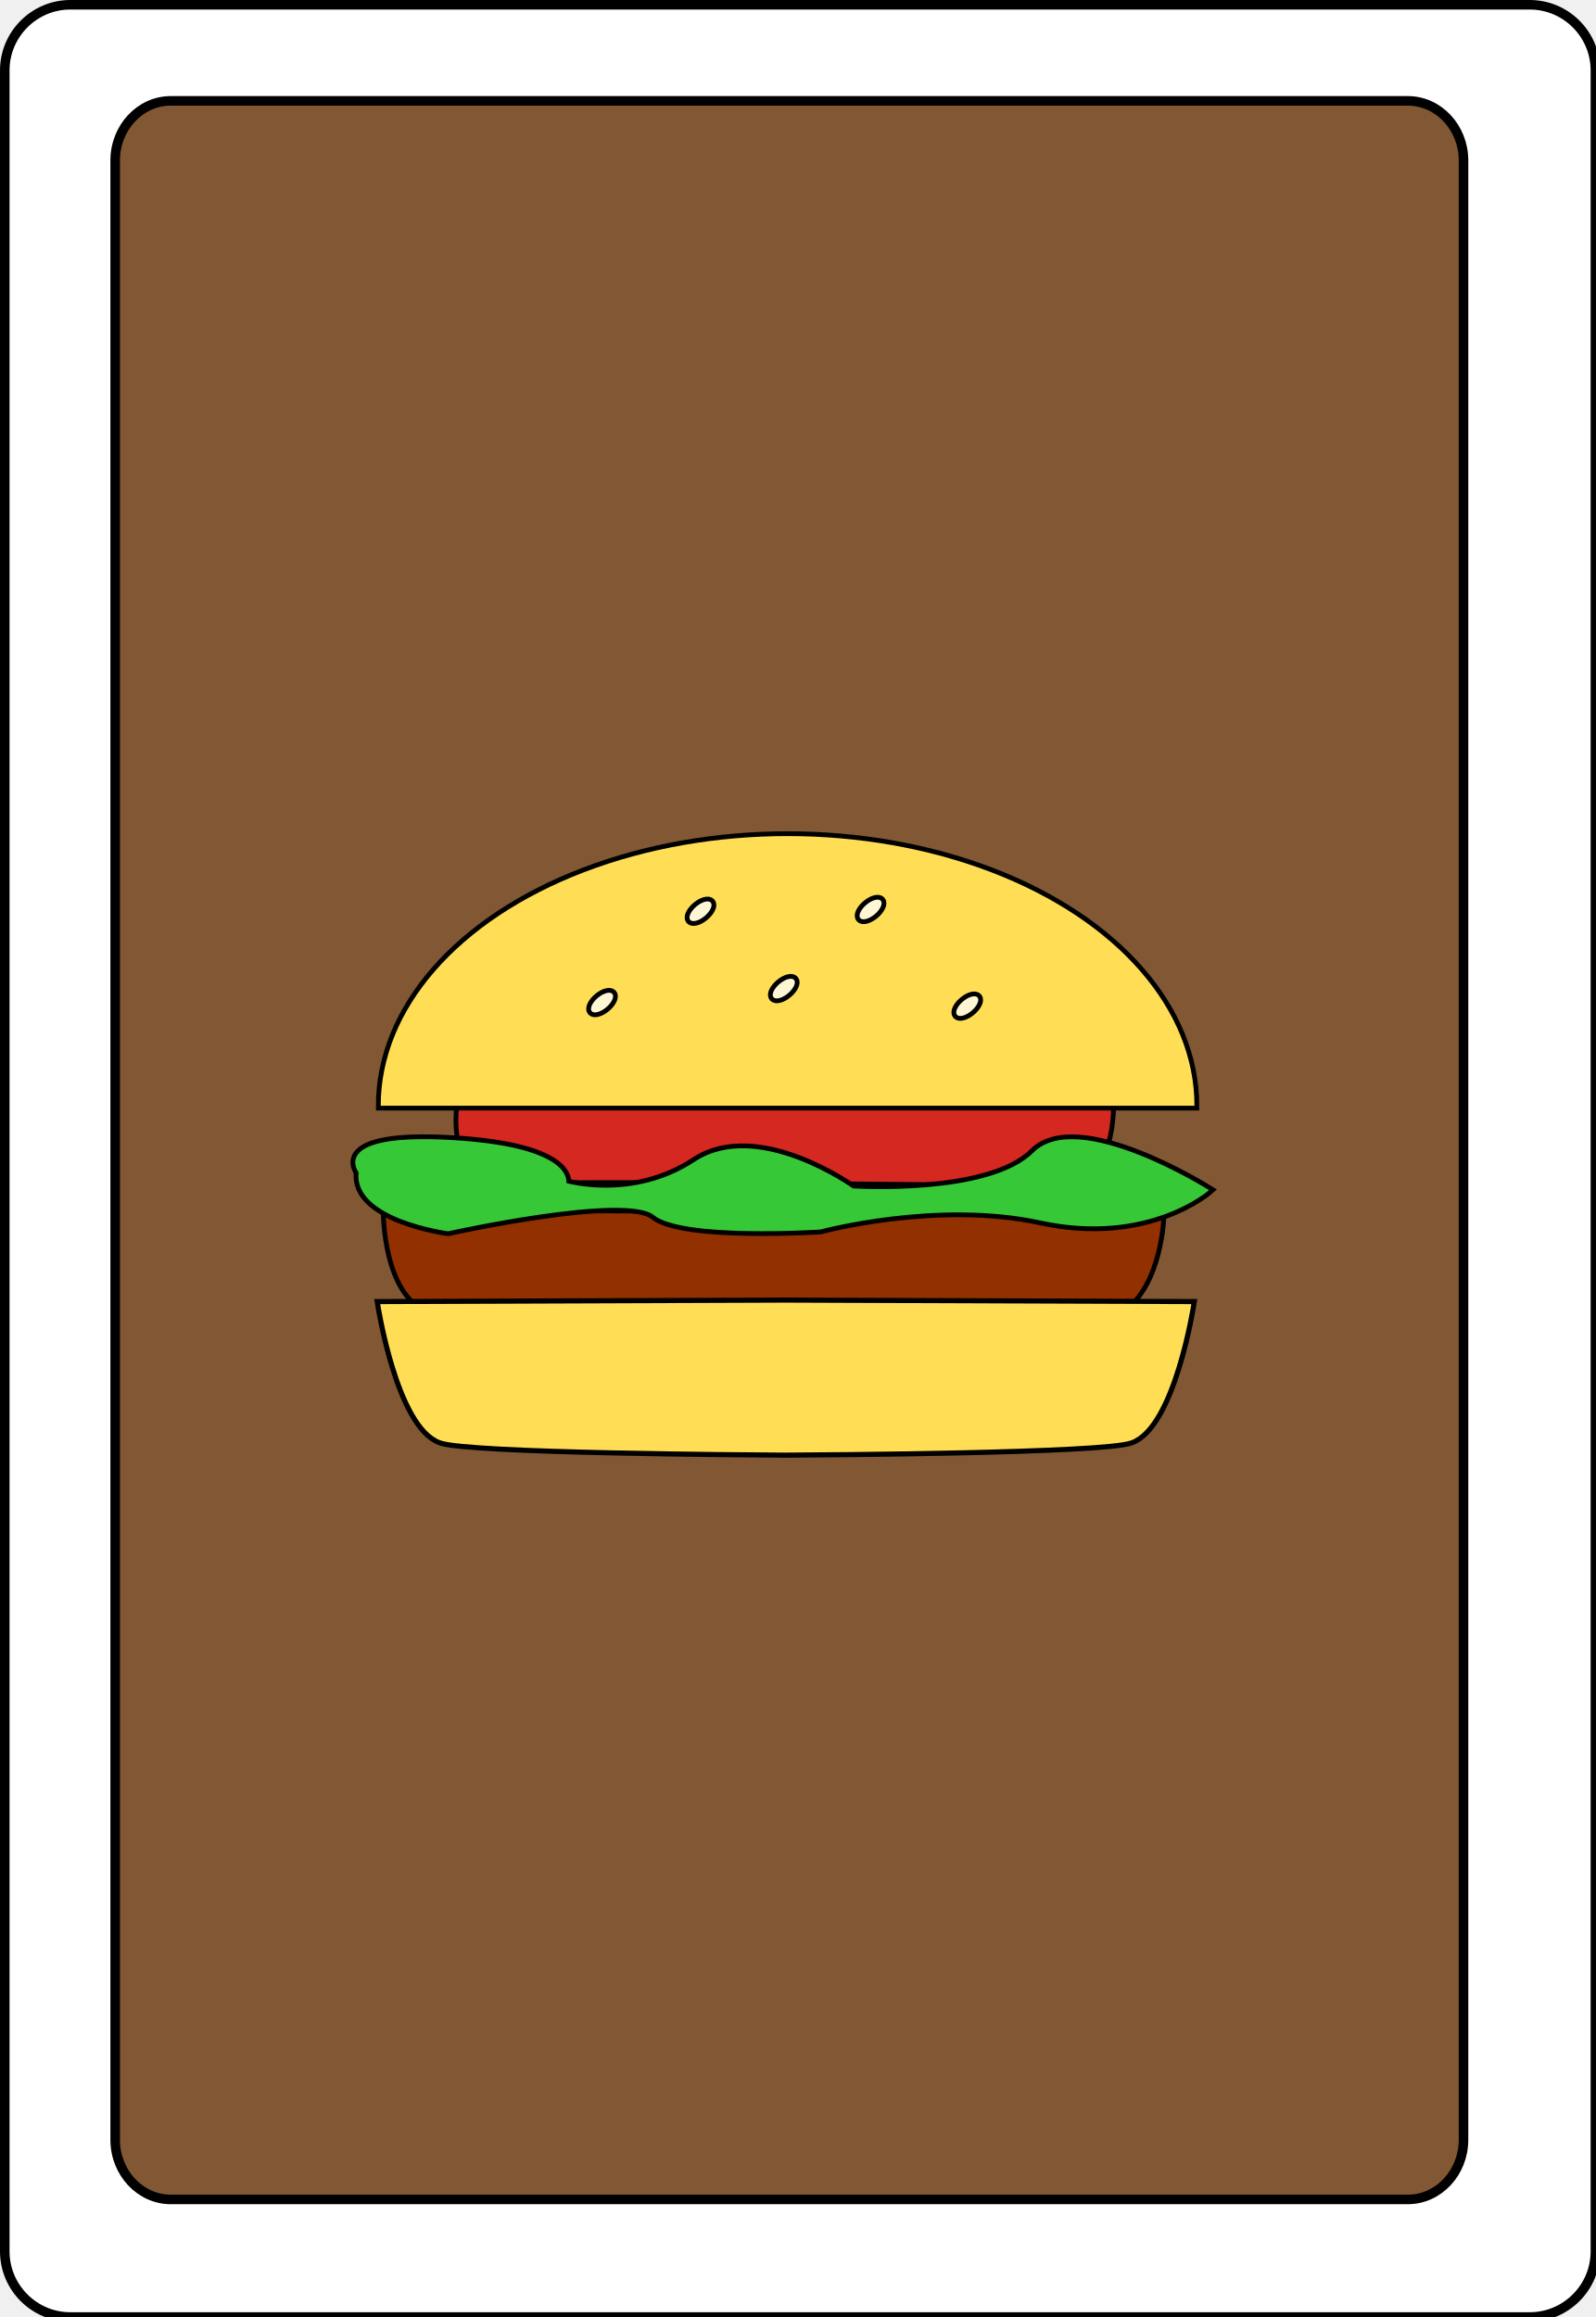
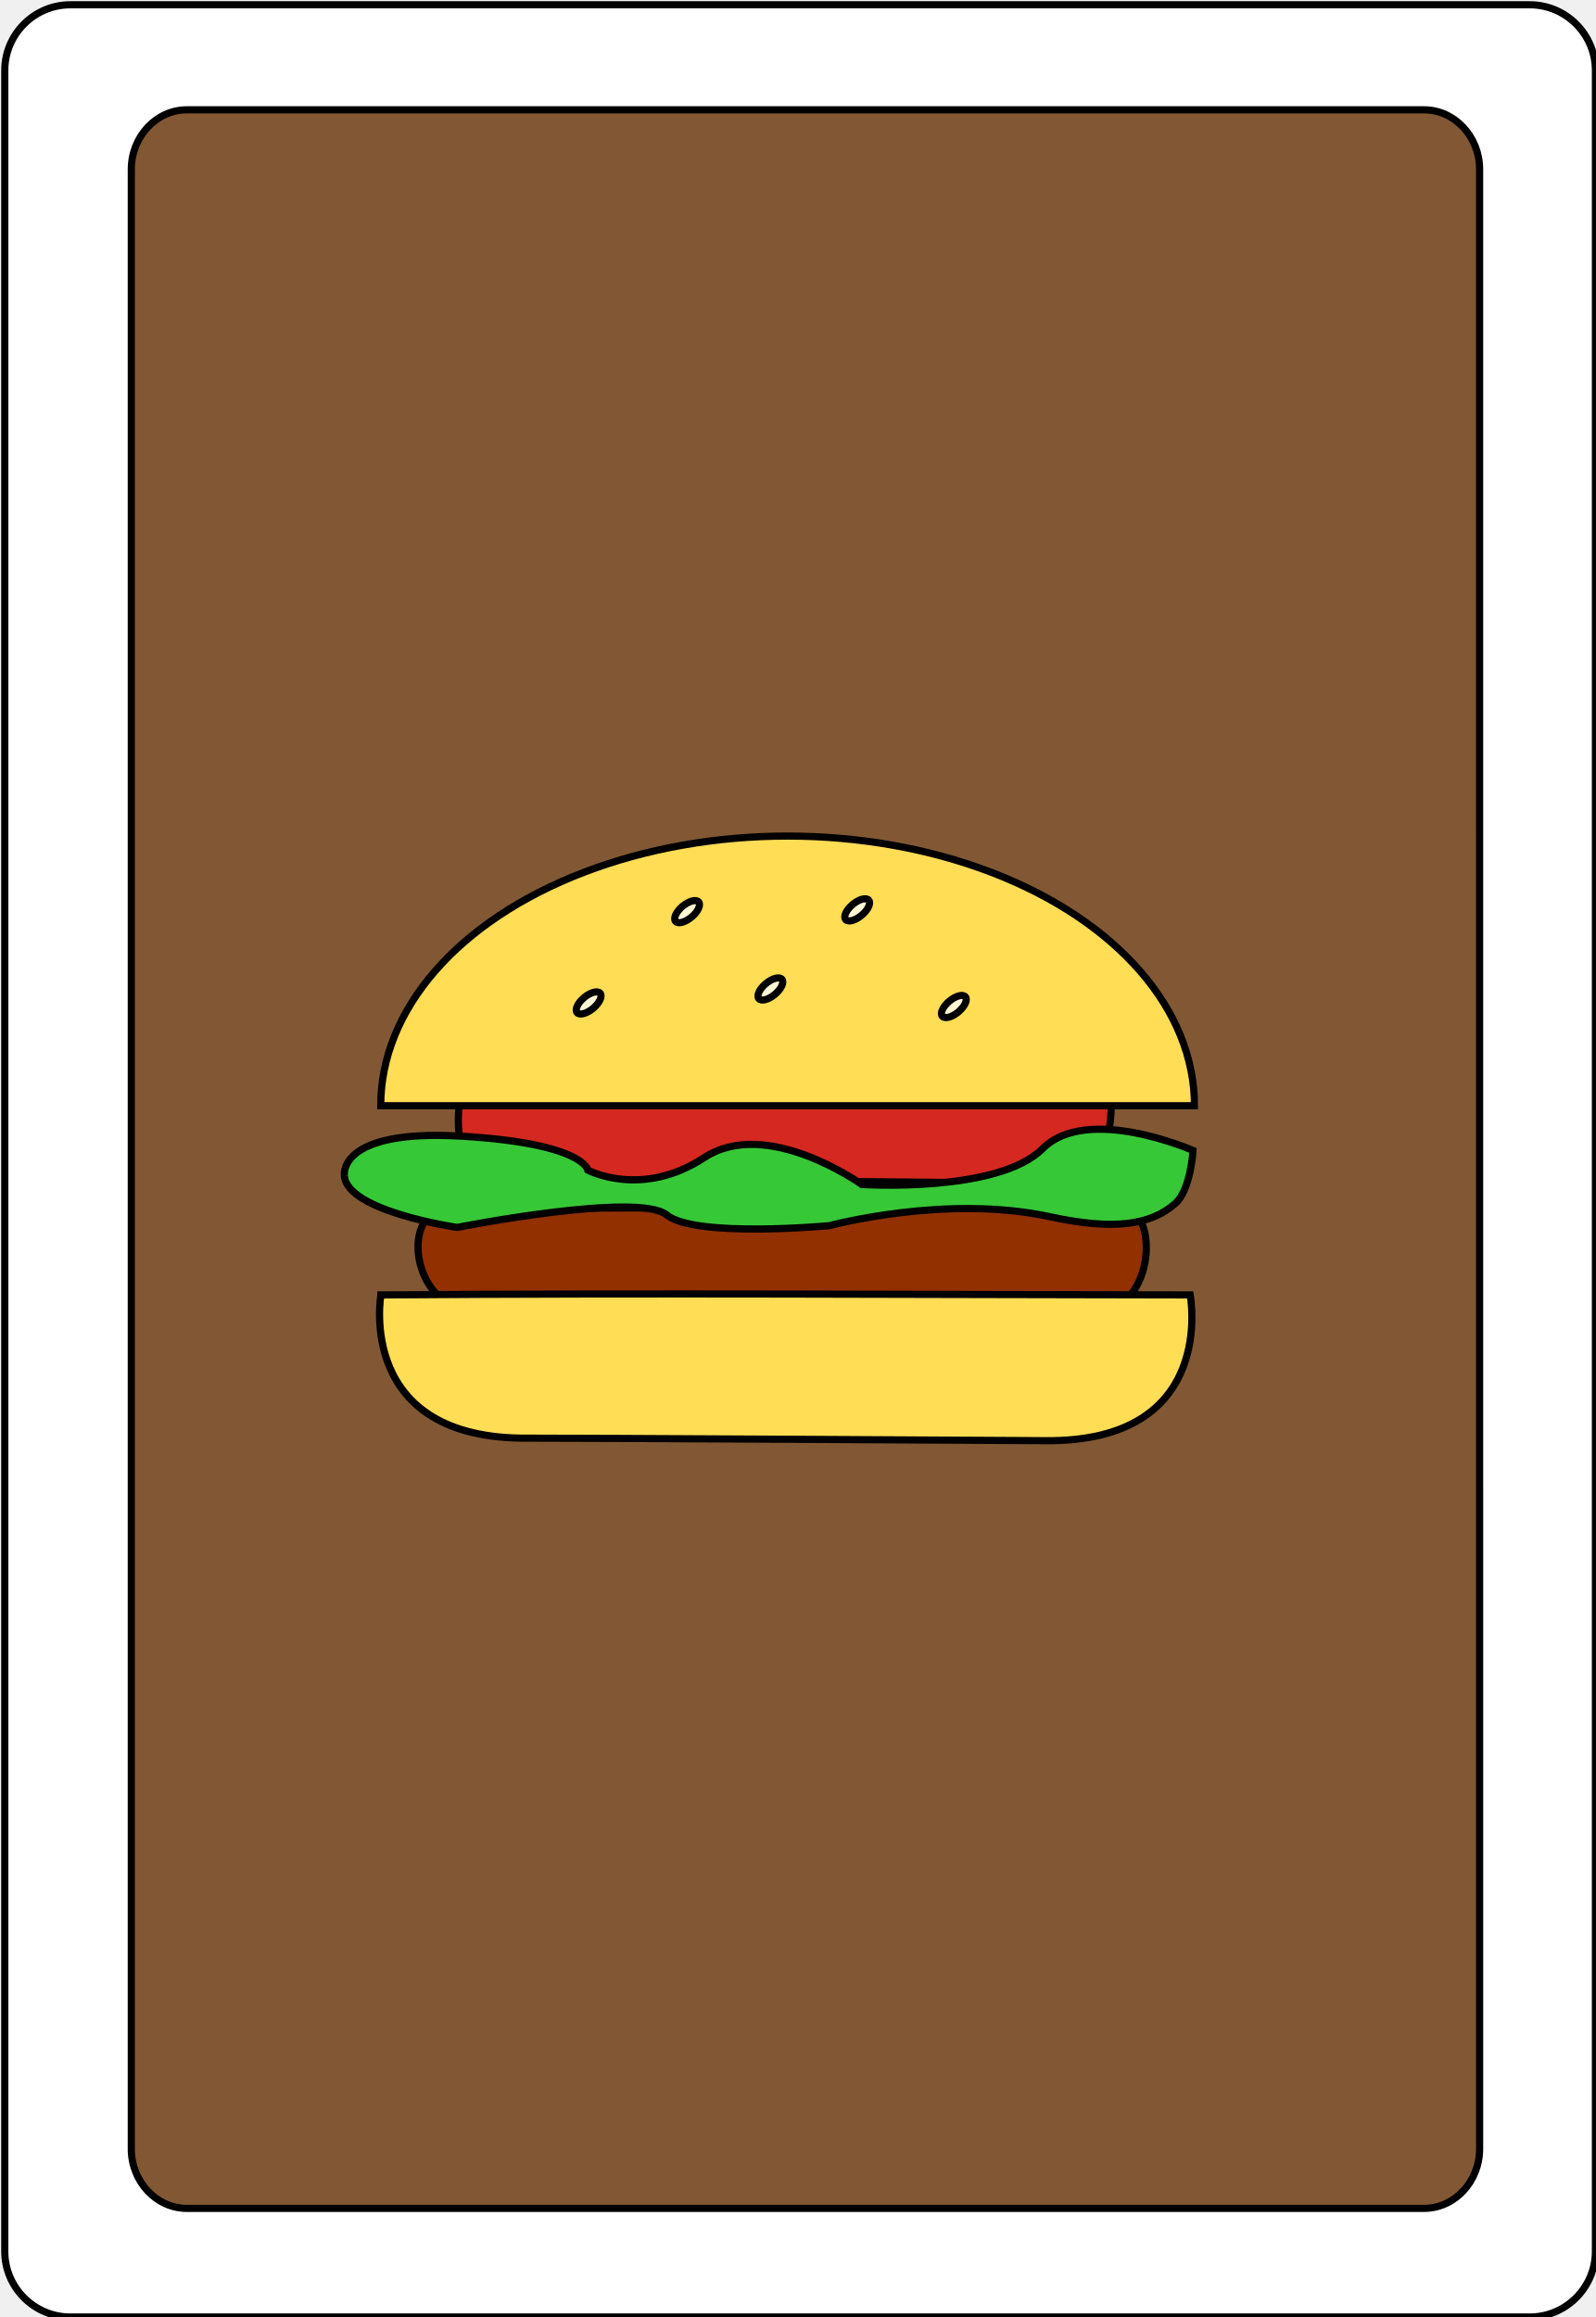
<svg xmlns="http://www.w3.org/2000/svg" width="167.087pt" height="242.667pt" viewBox="0 0 167.087 242.667" xml:space="preserve" id="svg2" version="1.1">
  <defs id="defs41" />
-   <path style="clip-rule:nonzero;fill:#ffffff;fill-rule:nonzero;stroke:#000000;stroke-width:1;stroke-miterlimit:4;stroke-dasharray:none" d="m 167.087,235.798 c 0,3.777 -3.087,6.869 -6.871,6.869 H 7.361 C 3.586,242.667 0.5,239.575 0.5,235.798 V 7.37 C 0.5,3.593 3.586,0.5 7.361,0.5 h 152.855 c 3.784,0 6.871,3.093 6.871,6.87 z" id="path5-2" />
-   <path style="clip-rule:nonzero;fill:#815833;fill-opacity:1;fill-rule:nonzero;stroke:#000000;stroke-width:1;stroke-miterlimit:4;stroke-dasharray:none" d="m 153.273,224.119 c 0,3.428 -2.617,6.234 -5.824,6.234 H 17.879 c -3.2,0 -5.816,-2.806 -5.816,-6.234 V 16.799 c 0,-3.428 2.616,-6.235 5.816,-6.235 H 147.449 c 3.208,0 5.824,2.807 5.824,6.235 z" id="path5-2-1" />
-   <path style="fill:#d52820;fill-opacity:1;stroke:#000000;stroke-width:1;stroke-dasharray:none;paint-order:stroke fill markers" d="m 48.194,115.072 c 0,0 -1.797,9.038 5.552,8.66 7.349,-0.379 56.793,0.237 56.793,0.237 0,0 5.933,1.041 5.853,-8.896" id="path5" />
-   <path style="fill:#923000;fill-opacity:1;stroke:#000000;stroke-width:1;stroke-dasharray:none;paint-order:stroke fill markers" d="m 40.39,127.003 c 0,0 0.002,8.472 4.558,10.2 4.557,1.728 69.414,1.955 72.455,0 4.074,-2.619 4.253,-9.937 4.253,-9.937 z" id="path7" />
-   <path style="fill:#37c837;stroke:#000000;stroke-width:1;stroke-dasharray:none;paint-order:stroke fill markers" d="m 37.555,122.771 c 0,0 -3.188,-4.125 9.75,-3.375 12.938,0.75 12,4.5 12,4.5 0,0 6.938,2.062 13.5,-2.25 6.562,-4.312 16.5,2.812 16.5,2.812 0,0 14.25,0.938 18.938,-3.75 4.688,-4.688 18.375,3.938 18.375,3.938 0,0 -6.375,5.625 -17.625,3.188 -10.911,-2.364 -23.063,0.938 -23.063,0.938 0,0 -14.437,0.938 -17.437,-1.5 -3,-2.438 -21.562,1.688 -21.562,1.688 0,0 -9.938,-1.312 -9.375,-6.188 z" id="path6" />
-   <path id="path10" style="fill:#ffdd55;stroke:#000000;stroke-width:1.071;paint-order:stroke fill markers" d="M 82.16 136.43 L 82.16 136.431 L 39.819 136.585 C 39.819 136.585 41.786 149.312 46.159 150.866 C 49.155 151.93 78.13 152.114 82.157 152.134 L 82.157 152.136 C 82.197 152.136 82.241 152.136 82.292 152.136 C 82.343 152.136 82.389 152.136 82.428 152.136 L 82.428 152.134 C 86.456 152.114 115.431 151.93 118.427 150.866 C 122.799 149.312 124.767 136.585 124.767 136.585 L 82.425 136.431 L 82.425 136.43 L 82.292 136.43 L 82.16 136.43 z " />
-   <path style="fill:#ffdd55;fill-opacity:1;stroke:#000000;stroke-width:1;stroke-dasharray:none;paint-order:stroke fill markers" id="path1" d="m 125.097,-115.808 a 42.612,28.244 0 0 1 -21.306,24.46 42.612,28.244 0 0 1 -42.612,-10e-7 42.612,28.244 0 0 1 -21.306,-24.46 h 42.612 z" transform="scale(1,-1)" />
-   <ellipse style="fill:#fff6d5;stroke:#000000;stroke-width:1;stroke-dasharray:none;paint-order:stroke fill markers" id="path8-8" cx="145.829" cy="-10.005" rx="0.656" ry="1.406" transform="rotate(50.05453)" />
-   <ellipse style="fill:#fff6d5;stroke:#000000;stroke-width:1;stroke-dasharray:none;paint-order:stroke fill markers" id="path8-2" cx="131.566" cy="-8.743" rx="0.656" ry="1.406" transform="rotate(50.05453)" />
-   <ellipse style="fill:#fff6d5;stroke:#000000;stroke-width:1;stroke-dasharray:none;paint-order:stroke fill markers" id="path8-5" cx="120.273" cy="5.033" rx="0.656" ry="1.406" transform="rotate(50.05453)" />
-   <ellipse style="fill:#fff6d5;stroke:#000000;stroke-width:1;stroke-dasharray:none;paint-order:stroke fill markers" id="path8" cx="132.083" cy="3.546" rx="0.656" ry="1.406" transform="rotate(50.05453)" />
-   <ellipse style="fill:#fff6d5;stroke:#000000;stroke-width:1;stroke-dasharray:none;paint-order:stroke fill markers" id="path8-9" cx="120.983" cy="19.079" rx="0.656" ry="1.406" transform="rotate(50.05453)" />
+   <path style="clip-rule:nonzero;fill:#ffffff;fill-rule:nonzero;stroke:#000000;stroke-width:0.75;stroke-miterlimit:4;stroke-dasharray:none" d="m 167.087,235.798 c 0,3.777 -3.087,6.869 -6.871,6.869 H 7.361 C 3.586,242.667 0.5,239.575 0.5,235.798 V 7.37 C 0.5,3.593 3.586,0.5 7.361,0.5 h 152.855 c 3.784,0 6.871,3.093 6.871,6.87 z" id="path5-2" />
+   <path style="clip-rule:nonzero;fill:#815833;fill-opacity:1;fill-rule:nonzero;stroke:#000000;stroke-width:0.75;stroke-miterlimit:4;stroke-dasharray:none" d="m 154.961,225.057 c 0,3.428 -2.617,6.234 -5.824,6.234 H 19.567 c -3.2,0 -5.816,-2.806 -5.816,-6.234 V 17.736 c 0,-3.428 2.616,-6.235 5.816,-6.235 H 149.136 c 3.208,0 5.824,2.807 5.824,6.235 z" id="path5-2-1" />
+   <path style="fill:#d52820;fill-opacity:1;stroke:#000000;stroke-width:0.75;stroke-dasharray:none;paint-order:normal" d="m 48.194,115.072 c 0,0 -1.797,9.038 5.552,8.66 7.349,-0.379 56.793,0.237 56.793,0.237 0,0 5.933,1.041 5.853,-8.896" id="path5" />
+   <path style="fill:#923000;fill-opacity:1;stroke:#000000;stroke-width:0.75;stroke-dasharray:none;paint-order:normal" d="m 46.674,126.678 c -4.306,0.286 -3.609,8.294 0.779,10.024 4.388,1.73 66.841,1.957 69.77,0 3.923,-2.622 3.541,-10.216 0.265,-10.214 -3.865,0.001 -66.882,-0.071 -70.813,0.19 z" id="path7" />
+   <path style="fill:#ffdd55;fill-opacity:1;stroke:#000000;stroke-width:0.75;stroke-dasharray:none;paint-order:normal" id="path1" d="m 125.097,-115.808 a 42.612,28.244 0 0 1 -21.306,24.46 42.612,28.244 0 0 1 -42.612,-10e-7 42.612,28.244 0 0 1 -21.306,-24.46 h 42.612 z" transform="scale(1,-1)" />
+   <ellipse style="fill:#fff6d5;stroke:#000000;stroke-width:0.75;stroke-dasharray:none;paint-order:normal" id="path8-8" cx="144.958" cy="-8.903" rx="0.736" ry="1.578" transform="rotate(50.05453)" />
+   <ellipse style="fill:#fff6d5;stroke:#000000;stroke-width:0.75;stroke-dasharray:none;paint-order:normal" id="path8-2" cx="130.695" cy="-7.641" rx="0.736" ry="1.578" transform="rotate(50.05453)" />
+   <ellipse style="fill:#fff6d5;stroke:#000000;stroke-width:0.75;stroke-dasharray:none;paint-order:normal" id="path8-5" cx="119.402" cy="6.135" rx="0.736" ry="1.578" transform="rotate(50.05453)" />
+   <ellipse style="fill:#fff6d5;stroke:#000000;stroke-width:0.75;stroke-dasharray:none;paint-order:normal" id="path8" cx="131.212" cy="4.648" rx="0.736" ry="1.578" transform="rotate(50.05453)" />
+   <ellipse style="fill:#fff6d5;stroke:#000000;stroke-width:0.75;stroke-dasharray:none;paint-order:normal" id="path8-9" cx="120.112" cy="20.181" rx="0.736" ry="1.578" transform="rotate(50.05453)" />
+   <path id="path4" style="fill:#ffdd55;fill-opacity:1;stroke:#000000;stroke-width:0.75;stroke-dasharray:none;paint-order:normal" d="m 39.892,135.623 c 0,0 -2.697,15.198 15.456,14.999 2.5,-0.027 53.272,0.256 54.1,0.265 18.153,0.199 15.2,-15.265 15.2,-15.265 -28.252,-0.033 -56.504,-0.212 -84.756,0 z" />
+   <path style="fill:#37c837;stroke:#000000;stroke-width:0.75;stroke-dasharray:none;paint-order:normal" d="m 36.068,123.116 c 0,0 -0.75,-4.875 12.188,-4.125 12.938,0.75 13.312,3.562 13.312,3.562 0,0 5.625,3 12.188,-1.312 6.562,-4.312 16.5,2.812 16.5,2.812 0,0 14.25,0.938 18.938,-3.75 4.688,-4.688 15.75,0.188 15.75,0.188 0,0 -0.225,4.126 -1.87,5.566 -2.525,2.211 -6.318,2.847 -13.13,1.371 -10.911,-2.364 -23.063,0.938 -23.063,0.938 0,0 -14.062,1.312 -17.062,-1.125 -3,-2.438 -21.938,1.312 -21.938,1.312 0,0 -11.625,-1.688 -11.813,-5.438 z" id="path6" />
</svg>
